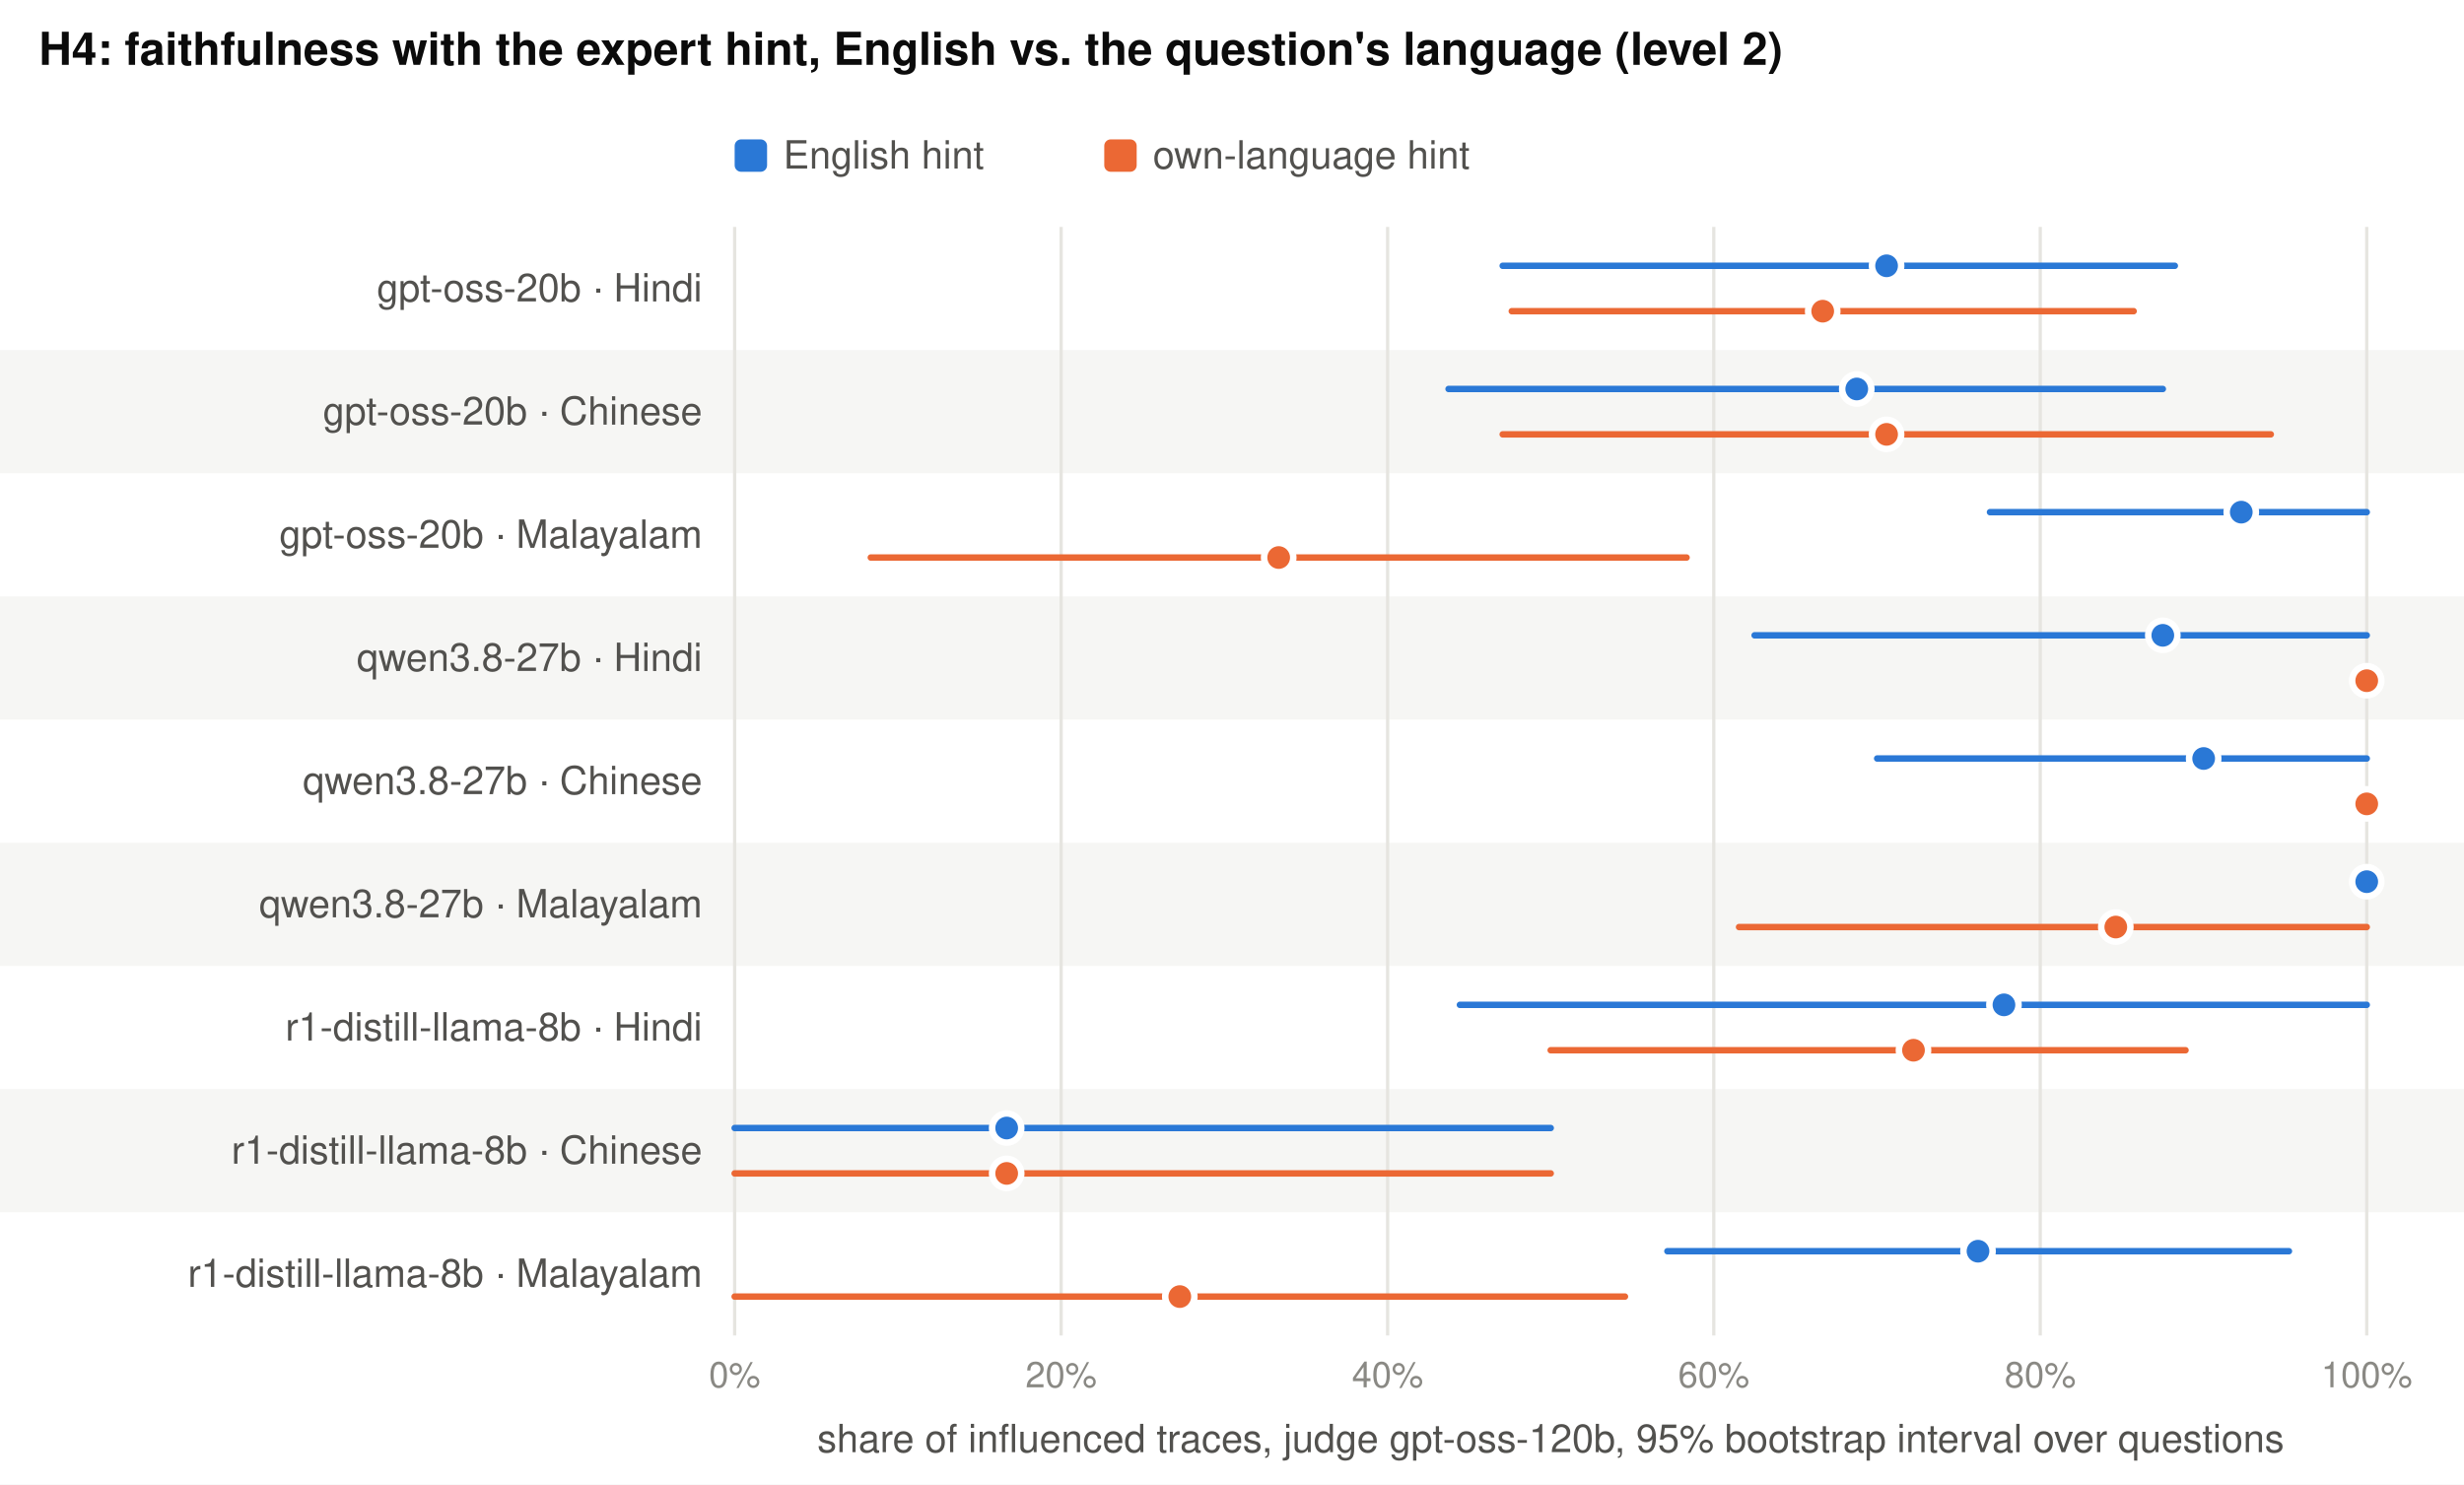
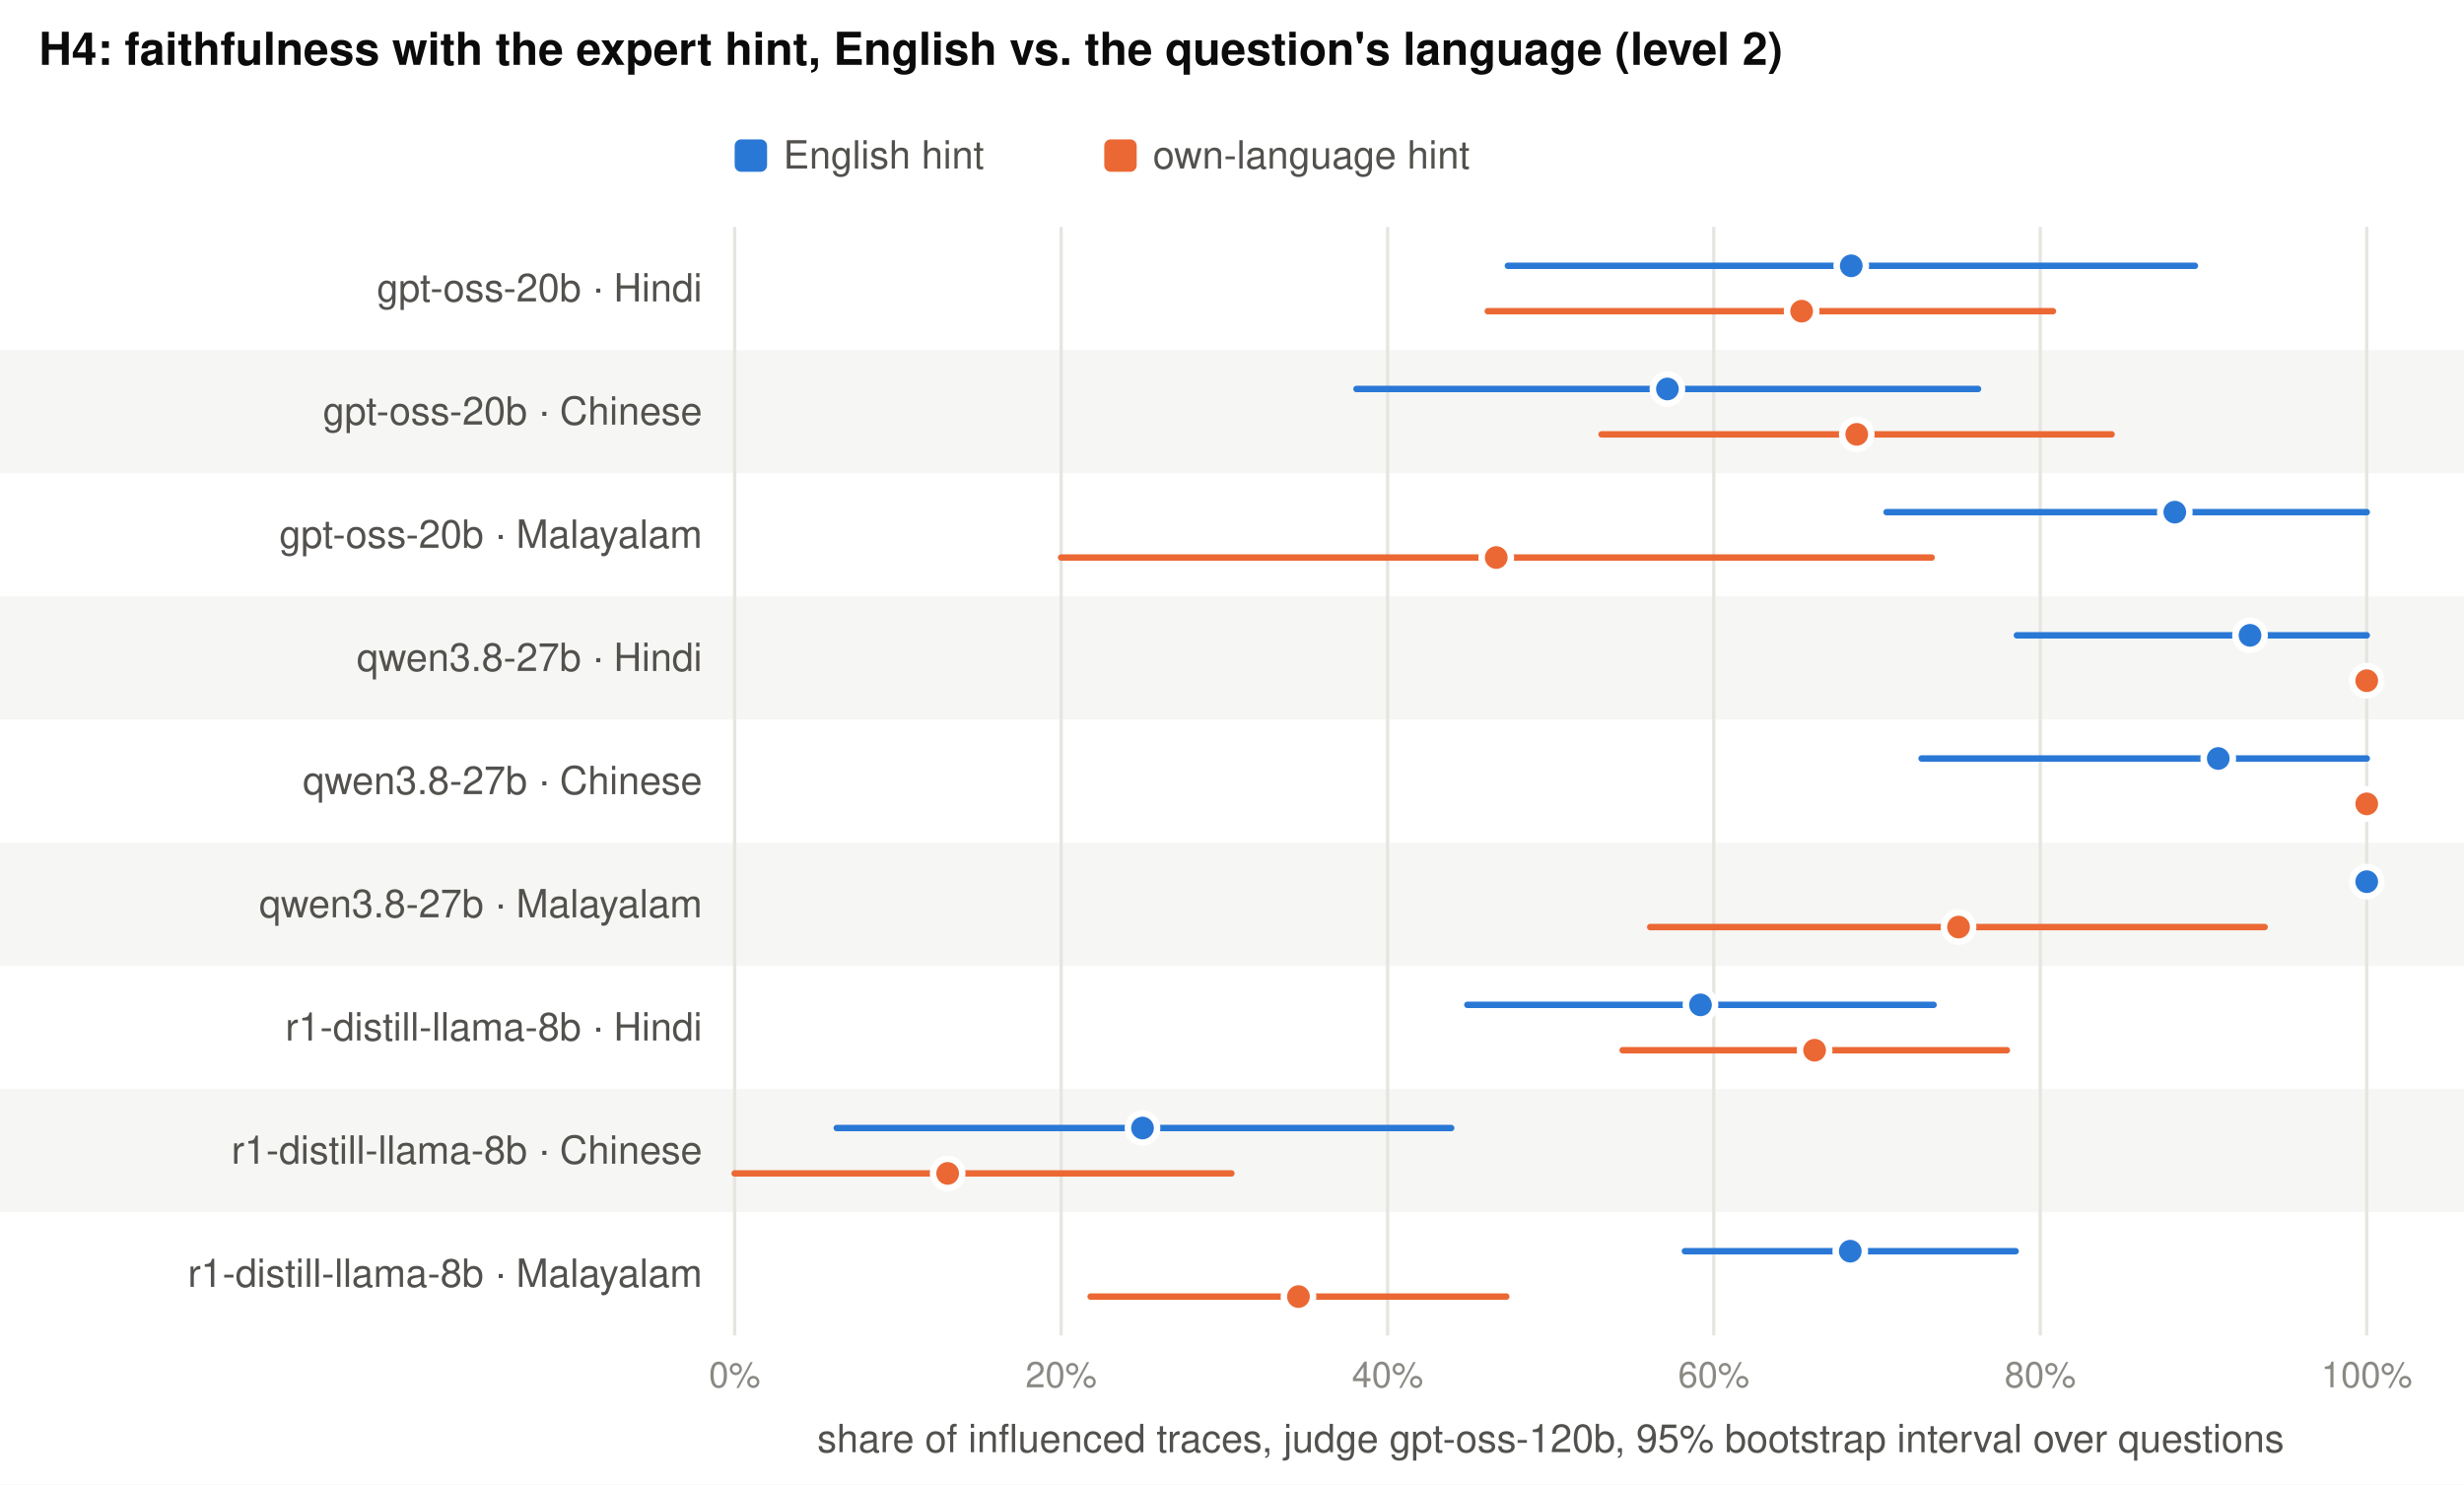
<svg xmlns="http://www.w3.org/2000/svg" width="760" height="458" viewBox="0 0 760 458" role="img">
  <rect width="100%" height="100%" fill="#ffffff" />
  <text x="12.0" y="20.0" font-size="14" fill="#0b0b0b" text-anchor="start" font-weight="bold" font-family="Helvetica, Arial, sans-serif">H4: faithfulness with the expert hint, English vs. the question's language (level 2)</text>
  <rect x="226.6" y="43" width="10" height="10" rx="2" fill="#2a78d6" />
  <text x="241.6" y="52.0" font-size="12" fill="#52514e" text-anchor="start" font-weight="normal" font-family="Helvetica, Arial, sans-serif">English hint</text>
  <rect x="340.6" y="43" width="10" height="10" rx="2" fill="#eb6834" />
  <text x="355.6" y="52.0" font-size="12" fill="#52514e" text-anchor="start" font-weight="normal" font-family="Helvetica, Arial, sans-serif">own-language hint</text>
  <rect x="0" y="108" width="760" height="38" fill="#f6f6f4" />
  <rect x="0" y="184" width="760" height="38" fill="#f6f6f4" />
  <rect x="0" y="260" width="760" height="38" fill="#f6f6f4" />
  <rect x="0" y="336" width="760" height="38" fill="#f6f6f4" />
  <line x1="226.6" y1="70" x2="226.6" y2="412" stroke="#e6e5e0" stroke-width="1" />
  <text x="226.6" y="428.0" font-size="11" fill="#8a8984" text-anchor="middle" font-weight="normal" font-family="Helvetica, Arial, sans-serif">0%</text>
  <line x1="327.3" y1="70" x2="327.3" y2="412" stroke="#e6e5e0" stroke-width="1" />
  <text x="327.3" y="428.0" font-size="11" fill="#8a8984" text-anchor="middle" font-weight="normal" font-family="Helvetica, Arial, sans-serif">20%</text>
  <line x1="428.0" y1="70" x2="428.0" y2="412" stroke="#e6e5e0" stroke-width="1" />
  <text x="428.0" y="428.0" font-size="11" fill="#8a8984" text-anchor="middle" font-weight="normal" font-family="Helvetica, Arial, sans-serif">40%</text>
  <line x1="528.6" y1="70" x2="528.6" y2="412" stroke="#e6e5e0" stroke-width="1" />
  <text x="528.6" y="428.0" font-size="11" fill="#8a8984" text-anchor="middle" font-weight="normal" font-family="Helvetica, Arial, sans-serif">60%</text>
  <line x1="629.3" y1="70" x2="629.3" y2="412" stroke="#e6e5e0" stroke-width="1" />
  <text x="629.3" y="428.0" font-size="11" fill="#8a8984" text-anchor="middle" font-weight="normal" font-family="Helvetica, Arial, sans-serif">80%</text>
  <line x1="730.0" y1="70" x2="730.0" y2="412" stroke="#e6e5e0" stroke-width="1" />
  <text x="730.0" y="428.0" font-size="11" fill="#8a8984" text-anchor="middle" font-weight="normal" font-family="Helvetica, Arial, sans-serif">100%</text>
  <text x="478.3" y="448.0" font-size="12" fill="#52514e" text-anchor="middle" font-weight="normal" font-family="Helvetica, Arial, sans-serif">share of influenced traces, judge gpt-oss-120b, 95% bootstrap interval over questions</text>
  <text x="216.6" y="93.0" font-size="12" fill="#52514e" text-anchor="end" font-weight="normal" font-family="Helvetica, Arial, sans-serif">gpt-oss-20b · Hindi</text>
-   <line x1="463.5" y1="82.0" x2="670.8" y2="82.0" stroke="#2a78d6" stroke-width="2" stroke-linecap="round" />
-   <circle cx="581.9" cy="82.0" r="4.5" fill="#2a78d6" stroke="#ffffff" stroke-width="2" />
-   <line x1="466.3" y1="96.0" x2="658.1" y2="96.0" stroke="#eb6834" stroke-width="2" stroke-linecap="round" />
-   <circle cx="562.2" cy="96.0" r="4.5" fill="#eb6834" stroke="#ffffff" stroke-width="2" />
+   <line x1="465.1" y1="82.0" x2="677.0" y2="82.0" stroke="#2a78d6" stroke-width="2" stroke-linecap="round" />
+   <circle cx="571.0" cy="82.0" r="4.5" fill="#2a78d6" stroke="#ffffff" stroke-width="2" />
+   <line x1="458.9" y1="96.0" x2="633.2" y2="96.0" stroke="#eb6834" stroke-width="2" stroke-linecap="round" />
+   <circle cx="555.7" cy="96.0" r="4.5" fill="#eb6834" stroke="#ffffff" stroke-width="2" />
  <text x="216.6" y="131.0" font-size="12" fill="#52514e" text-anchor="end" font-weight="normal" font-family="Helvetica, Arial, sans-serif">gpt-oss-20b · Chinese</text>
-   <line x1="446.8" y1="120.0" x2="667.1" y2="120.0" stroke="#2a78d6" stroke-width="2" stroke-linecap="round" />
-   <circle cx="572.7" cy="120.0" r="4.5" fill="#2a78d6" stroke="#ffffff" stroke-width="2" />
-   <line x1="463.5" y1="134.0" x2="700.4" y2="134.0" stroke="#eb6834" stroke-width="2" stroke-linecap="round" />
-   <circle cx="581.9" cy="134.0" r="4.5" fill="#eb6834" stroke="#ffffff" stroke-width="2" />
+   <line x1="418.4" y1="120.0" x2="610.1" y2="120.0" stroke="#2a78d6" stroke-width="2" stroke-linecap="round" />
+   <circle cx="514.3" cy="120.0" r="4.5" fill="#2a78d6" stroke="#ffffff" stroke-width="2" />
+   <line x1="494.0" y1="134.0" x2="651.3" y2="134.0" stroke="#eb6834" stroke-width="2" stroke-linecap="round" />
+   <circle cx="572.7" cy="134.0" r="4.5" fill="#eb6834" stroke="#ffffff" stroke-width="2" />
  <text x="216.6" y="169.0" font-size="12" fill="#52514e" text-anchor="end" font-weight="normal" font-family="Helvetica, Arial, sans-serif">gpt-oss-20b · Malayalam</text>
-   <line x1="613.8" y1="158.0" x2="730.0" y2="158.0" stroke="#2a78d6" stroke-width="2" stroke-linecap="round" />
-   <circle cx="691.3" cy="158.0" r="4.5" fill="#2a78d6" stroke="#ffffff" stroke-width="2" />
-   <line x1="268.6" y1="172.0" x2="520.2" y2="172.0" stroke="#eb6834" stroke-width="2" stroke-linecap="round" />
-   <circle cx="394.4" cy="172.0" r="4.5" fill="#eb6834" stroke="#ffffff" stroke-width="2" />
+   <line x1="581.9" y1="158.0" x2="730.0" y2="158.0" stroke="#2a78d6" stroke-width="2" stroke-linecap="round" />
+   <circle cx="670.8" cy="158.0" r="4.5" fill="#2a78d6" stroke="#ffffff" stroke-width="2" />
+   <line x1="327.3" y1="172.0" x2="595.8" y2="172.0" stroke="#eb6834" stroke-width="2" stroke-linecap="round" />
+   <circle cx="461.5" cy="172.0" r="4.5" fill="#eb6834" stroke="#ffffff" stroke-width="2" />
  <text x="216.6" y="207.0" font-size="12" fill="#52514e" text-anchor="end" font-weight="normal" font-family="Helvetica, Arial, sans-serif">qwen3.8-27b · Hindi</text>
-   <line x1="541.2" y1="196.0" x2="730.0" y2="196.0" stroke="#2a78d6" stroke-width="2" stroke-linecap="round" />
-   <circle cx="667.1" cy="196.0" r="4.5" fill="#2a78d6" stroke="#ffffff" stroke-width="2" />
+   <line x1="622.1" y1="196.0" x2="730.0" y2="196.0" stroke="#2a78d6" stroke-width="2" stroke-linecap="round" />
+   <circle cx="694.0" cy="196.0" r="4.5" fill="#2a78d6" stroke="#ffffff" stroke-width="2" />
  <line x1="730.0" y1="210.0" x2="730.0" y2="210.0" stroke="#eb6834" stroke-width="2" stroke-linecap="round" />
  <circle cx="730.0" cy="210.0" r="4.5" fill="#eb6834" stroke="#ffffff" stroke-width="2" />
  <text x="216.6" y="245.0" font-size="12" fill="#52514e" text-anchor="end" font-weight="normal" font-family="Helvetica, Arial, sans-serif">qwen3.8-27b · Chinese</text>
-   <line x1="579.0" y1="234.0" x2="730.0" y2="234.0" stroke="#2a78d6" stroke-width="2" stroke-linecap="round" />
-   <circle cx="679.7" cy="234.0" r="4.5" fill="#2a78d6" stroke="#ffffff" stroke-width="2" />
+   <line x1="592.7" y1="234.0" x2="730.0" y2="234.0" stroke="#2a78d6" stroke-width="2" stroke-linecap="round" />
+   <circle cx="684.2" cy="234.0" r="4.5" fill="#2a78d6" stroke="#ffffff" stroke-width="2" />
  <line x1="730.0" y1="248.0" x2="730.0" y2="248.0" stroke="#eb6834" stroke-width="2" stroke-linecap="round" />
  <circle cx="730.0" cy="248.0" r="4.5" fill="#eb6834" stroke="#ffffff" stroke-width="2" />
  <text x="216.6" y="283.0" font-size="12" fill="#52514e" text-anchor="end" font-weight="normal" font-family="Helvetica, Arial, sans-serif">qwen3.8-27b · Malayalam</text>
  <line x1="730.0" y1="272.0" x2="730.0" y2="272.0" stroke="#2a78d6" stroke-width="2" stroke-linecap="round" />
  <circle cx="730.0" cy="272.0" r="4.5" fill="#2a78d6" stroke="#ffffff" stroke-width="2" />
-   <line x1="536.4" y1="286.0" x2="730.0" y2="286.0" stroke="#eb6834" stroke-width="2" stroke-linecap="round" />
-   <circle cx="652.6" cy="286.0" r="4.5" fill="#eb6834" stroke="#ffffff" stroke-width="2" />
+   <line x1="509.0" y1="286.0" x2="698.5" y2="286.0" stroke="#eb6834" stroke-width="2" stroke-linecap="round" />
+   <circle cx="604.1" cy="286.0" r="4.5" fill="#eb6834" stroke="#ffffff" stroke-width="2" />
  <text x="216.6" y="321.0" font-size="12" fill="#52514e" text-anchor="end" font-weight="normal" font-family="Helvetica, Arial, sans-serif">r1-distill-llama-8b · Hindi</text>
-   <line x1="450.3" y1="310.0" x2="730.0" y2="310.0" stroke="#2a78d6" stroke-width="2" stroke-linecap="round" />
-   <circle cx="618.1" cy="310.0" r="4.5" fill="#2a78d6" stroke="#ffffff" stroke-width="2" />
-   <line x1="478.3" y1="324.0" x2="674.1" y2="324.0" stroke="#eb6834" stroke-width="2" stroke-linecap="round" />
-   <circle cx="590.2" cy="324.0" r="4.5" fill="#eb6834" stroke="#ffffff" stroke-width="2" />
+   <line x1="452.6" y1="310.0" x2="596.4" y2="310.0" stroke="#2a78d6" stroke-width="2" stroke-linecap="round" />
+   <circle cx="524.5" cy="310.0" r="4.5" fill="#2a78d6" stroke="#ffffff" stroke-width="2" />
+   <line x1="500.5" y1="324.0" x2="619.0" y2="324.0" stroke="#eb6834" stroke-width="2" stroke-linecap="round" />
+   <circle cx="559.7" cy="324.0" r="4.5" fill="#eb6834" stroke="#ffffff" stroke-width="2" />
  <text x="216.6" y="359.0" font-size="12" fill="#52514e" text-anchor="end" font-weight="normal" font-family="Helvetica, Arial, sans-serif">r1-distill-llama-8b · Chinese</text>
-   <line x1="226.6" y1="348.0" x2="478.3" y2="348.0" stroke="#2a78d6" stroke-width="2" stroke-linecap="round" />
-   <circle cx="310.5" cy="348.0" r="4.5" fill="#2a78d6" stroke="#ffffff" stroke-width="2" />
-   <line x1="226.6" y1="362.0" x2="478.3" y2="362.0" stroke="#eb6834" stroke-width="2" stroke-linecap="round" />
-   <circle cx="310.5" cy="362.0" r="4.5" fill="#eb6834" stroke="#ffffff" stroke-width="2" />
+   <line x1="258.1" y1="348.0" x2="447.6" y2="348.0" stroke="#2a78d6" stroke-width="2" stroke-linecap="round" />
+   <circle cx="352.4" cy="348.0" r="4.5" fill="#2a78d6" stroke="#ffffff" stroke-width="2" />
+   <line x1="226.6" y1="362.0" x2="379.8" y2="362.0" stroke="#eb6834" stroke-width="2" stroke-linecap="round" />
+   <circle cx="292.3" cy="362.0" r="4.5" fill="#eb6834" stroke="#ffffff" stroke-width="2" />
  <text x="216.6" y="397.0" font-size="12" fill="#52514e" text-anchor="end" font-weight="normal" font-family="Helvetica, Arial, sans-serif">r1-distill-llama-8b · Malayalam</text>
-   <line x1="514.3" y1="386.0" x2="706.0" y2="386.0" stroke="#2a78d6" stroke-width="2" stroke-linecap="round" />
-   <circle cx="610.1" cy="386.0" r="4.5" fill="#2a78d6" stroke="#ffffff" stroke-width="2" />
-   <line x1="226.6" y1="400.0" x2="501.2" y2="400.0" stroke="#eb6834" stroke-width="2" stroke-linecap="round" />
-   <circle cx="363.9" cy="400.0" r="4.5" fill="#eb6834" stroke="#ffffff" stroke-width="2" />
+   <line x1="519.7" y1="386.0" x2="621.7" y2="386.0" stroke="#2a78d6" stroke-width="2" stroke-linecap="round" />
+   <circle cx="570.7" cy="386.0" r="4.5" fill="#2a78d6" stroke="#ffffff" stroke-width="2" />
+   <line x1="336.4" y1="400.0" x2="464.6" y2="400.0" stroke="#eb6834" stroke-width="2" stroke-linecap="round" />
+   <circle cx="400.5" cy="400.0" r="4.5" fill="#eb6834" stroke="#ffffff" stroke-width="2" />
</svg>
